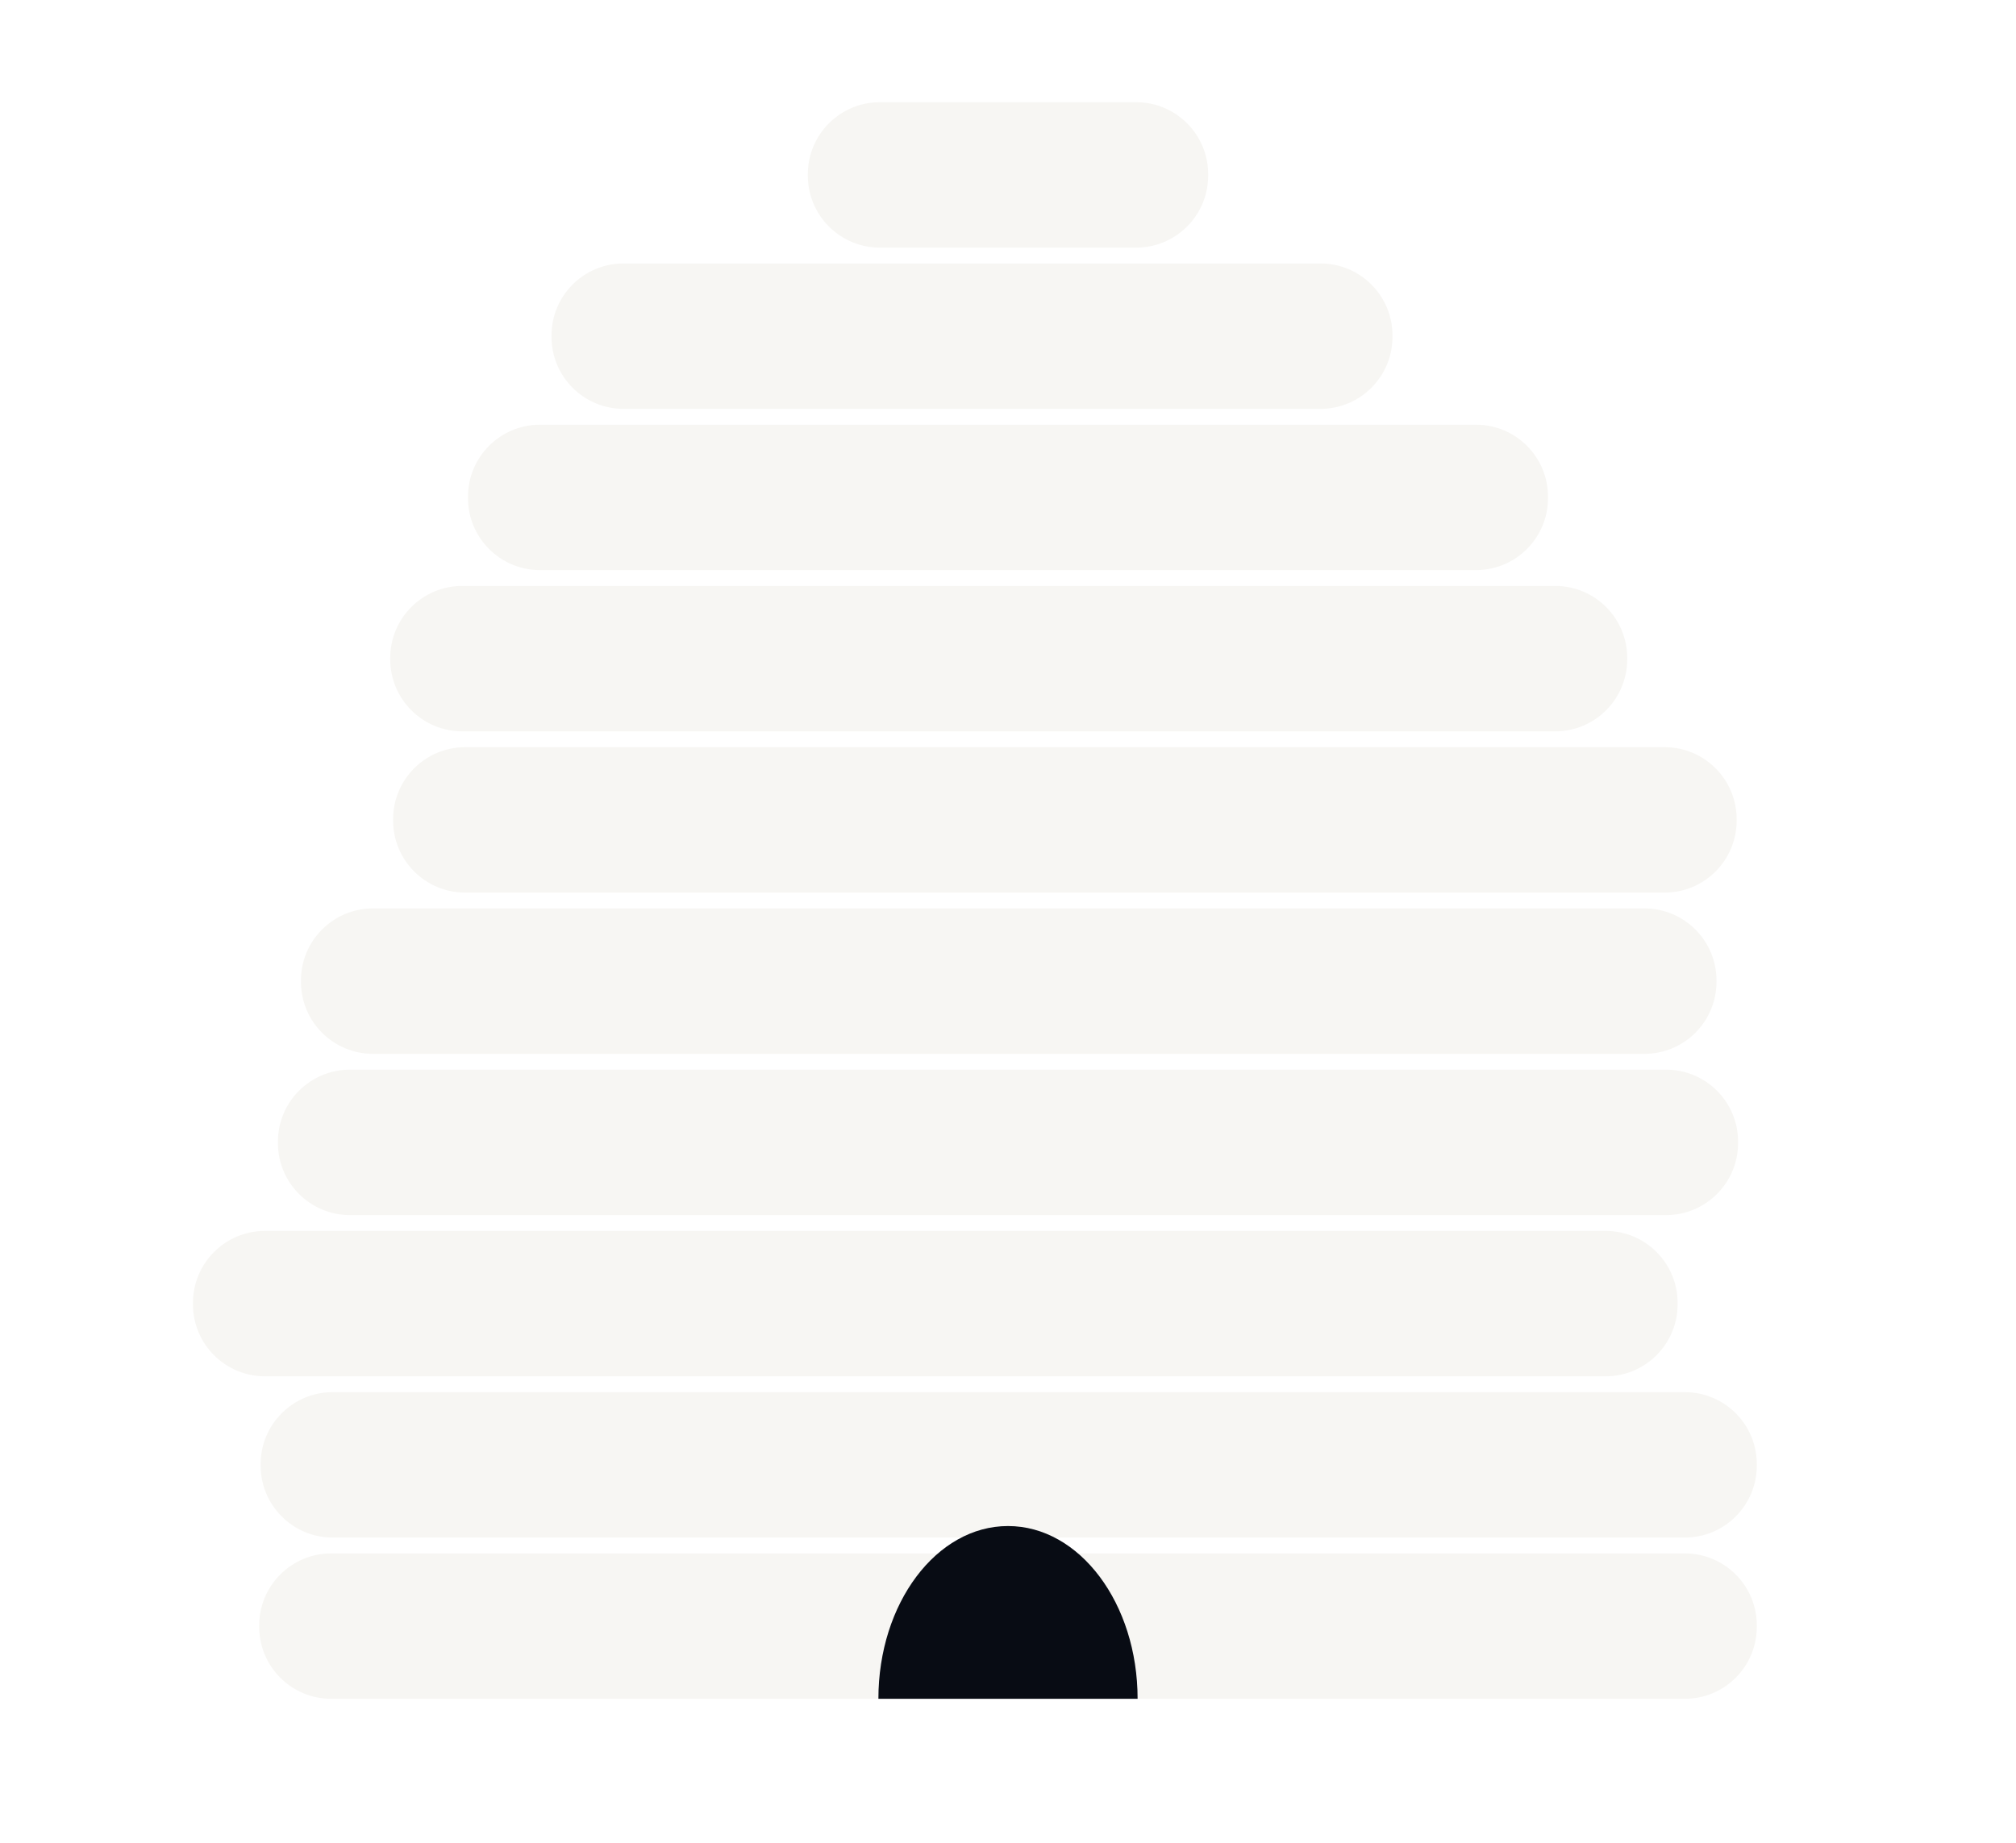
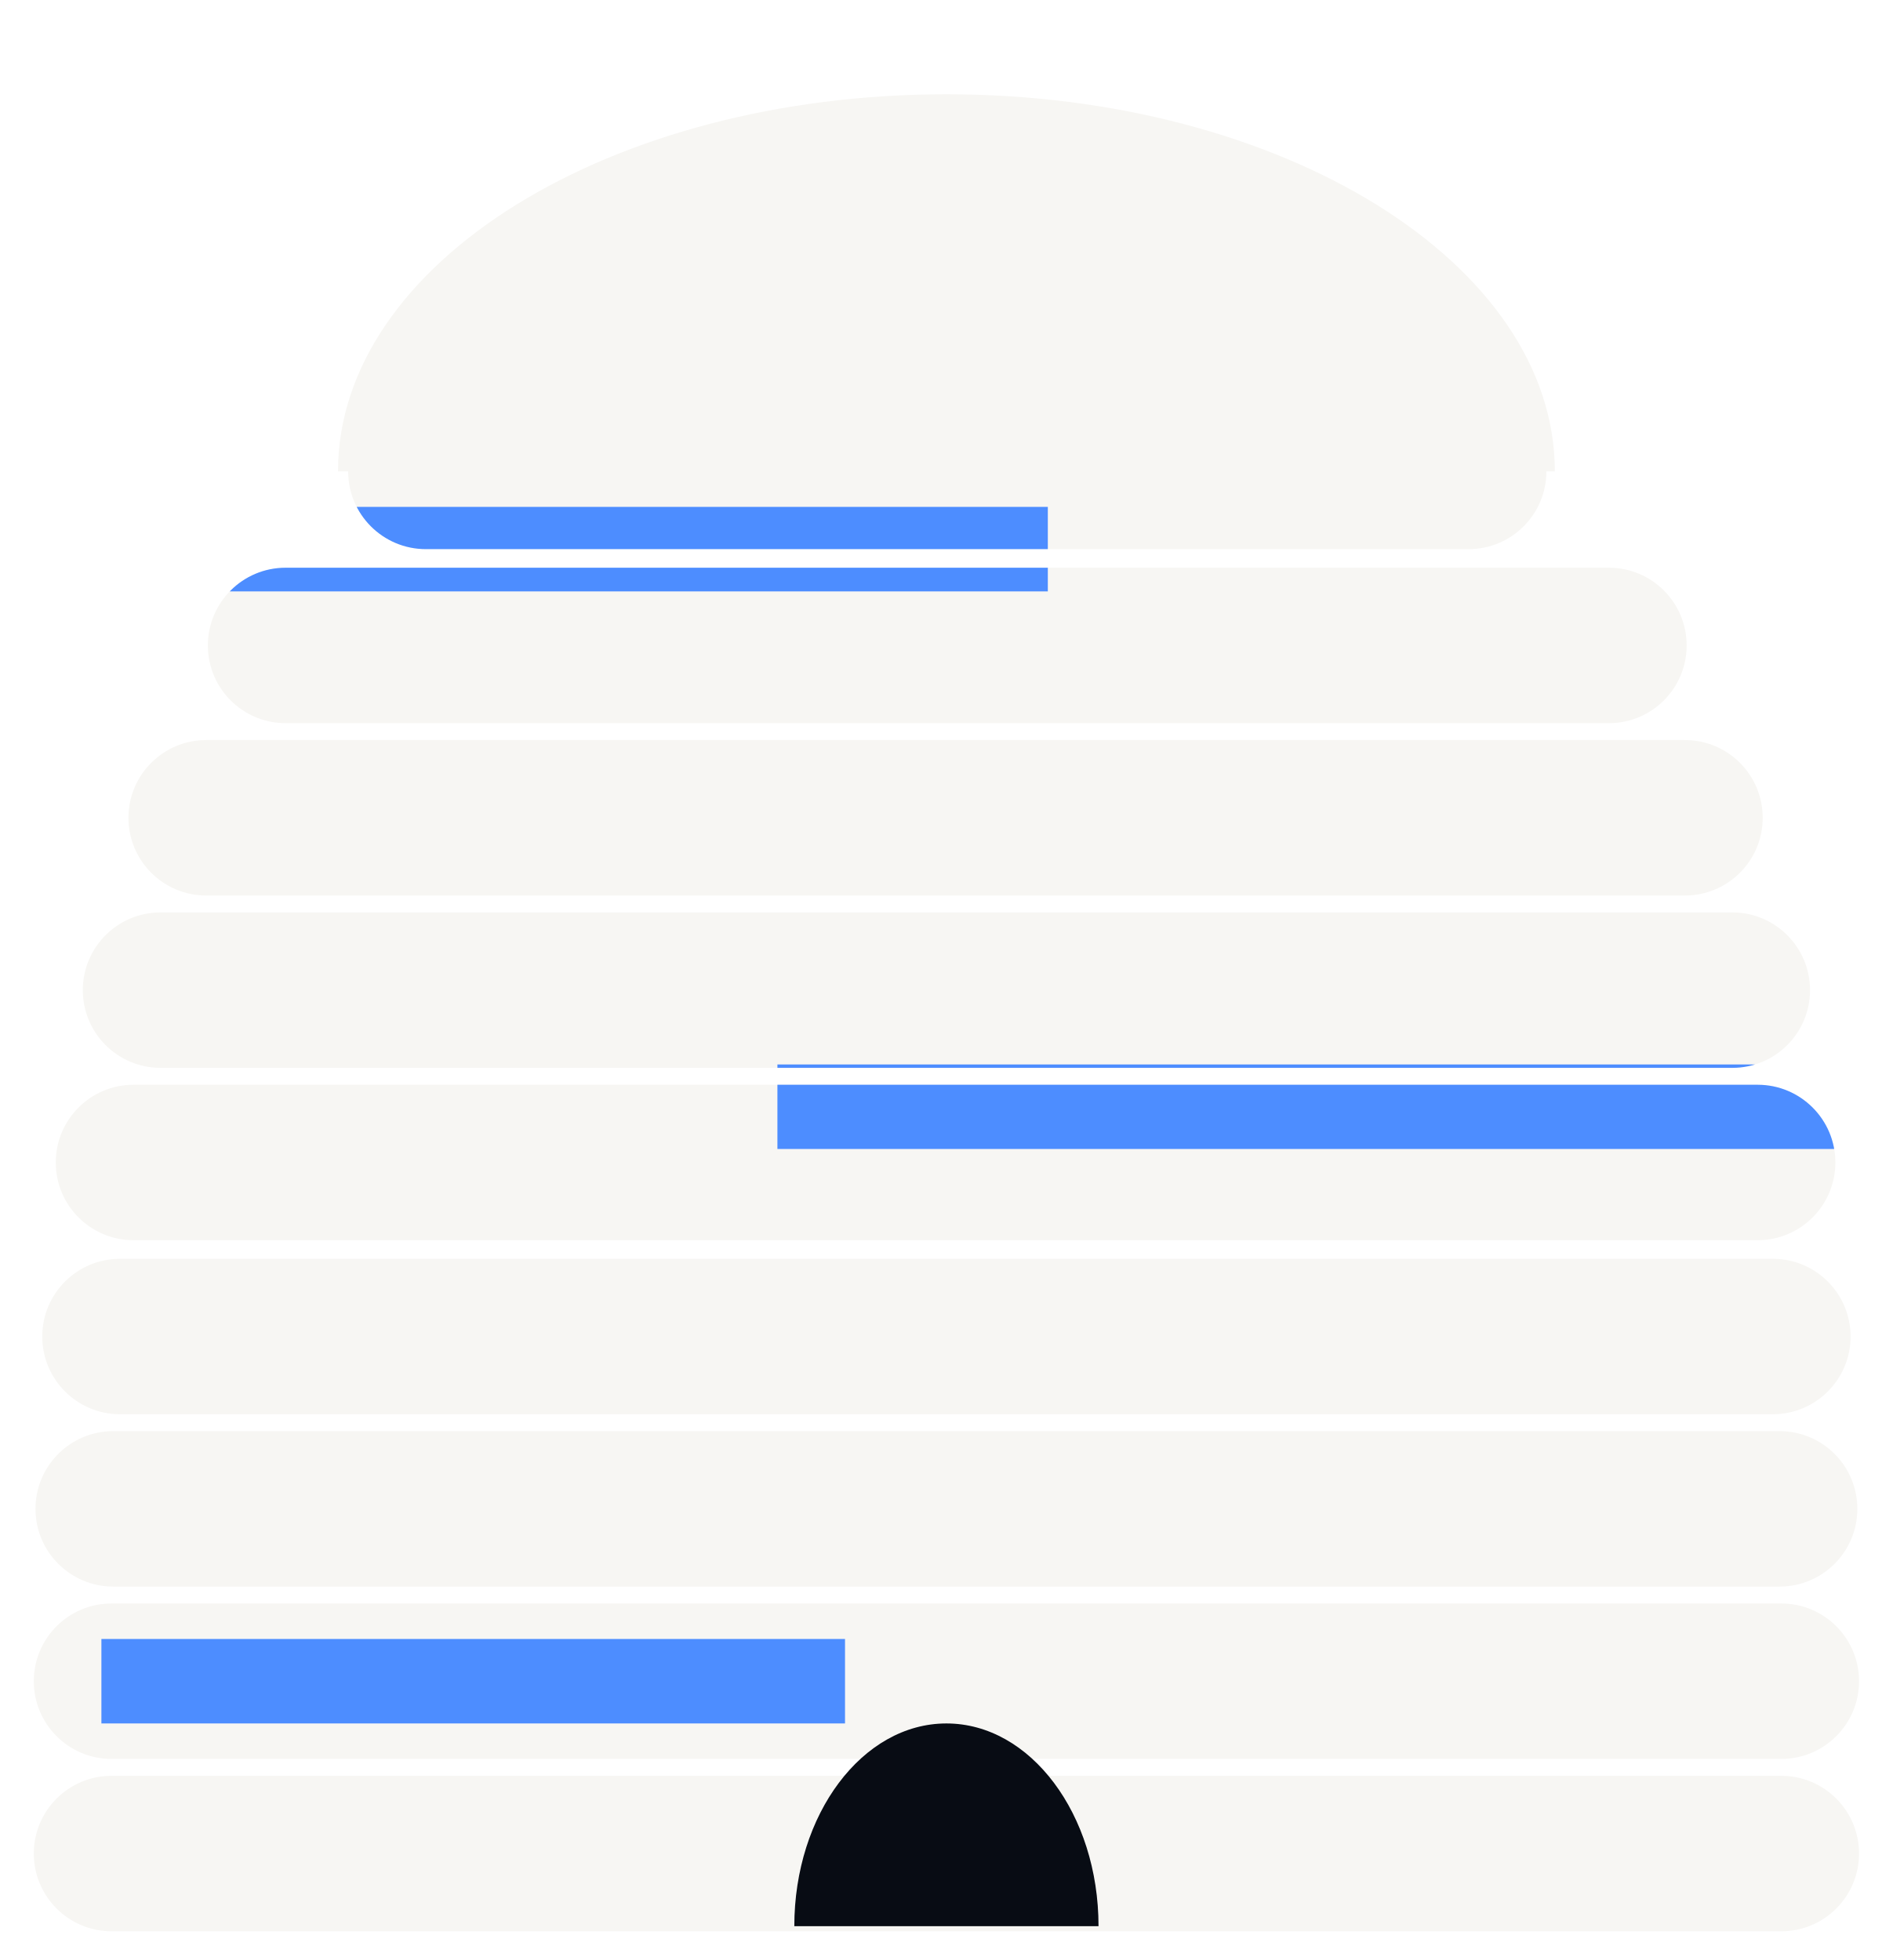
- <svg xmlns="http://www.w3.org/2000/svg" viewBox="0 0 140 128" role="img" aria-label="Elysium">
-   <style>
-     .band { fill: #f7f6f3; }
-     .mouth { fill: #080c14; }
-   </style>
-   <rect class="band" x="18.0" y="107.9" width="104.0" height="10.1" rx="5.0" />
-   <rect class="band" x="18.1" y="96.7" width="103.9" height="10.1" rx="5.0" />
-   <rect class="band" x="13.4" y="85.5" width="103.1" height="10.1" rx="5.0" />
-   <rect class="band" x="19.3" y="74.3" width="101.4" height="10.1" rx="5.0" />
-   <rect class="band" x="20.9" y="63.1" width="98.3" height="10.1" rx="5.0" />
-   <rect class="band" x="27.3" y="51.9" width="93.3" height="10.1" rx="5.0" />
-   <rect class="band" x="27.1" y="40.7" width="85.9" height="10.1" rx="5.0" />
-   <rect class="band" x="32.5" y="29.5" width="75.0" height="10.1" rx="5.0" />
-   <rect class="band" x="38.3" y="18.3" width="58.4" height="10.1" rx="5.0" />
-   <rect class="band" x="56.1" y="7.1" width="27.8" height="10.1" rx="5.0" />
-   <path class="mouth" d="M 61 118 a 9 12 0 0 1 18 0 z" />
+ <svg xmlns="http://www.w3.org/2000/svg" viewBox="0 0 112 116" role="img" aria-label="Elysium">
+   <defs>
+     <clipPath id="skep">
+       <rect x="2.0" y="105.1" width="108.0" height="9.2" rx="4.6" />
+       <rect x="2.0" y="94.9" width="108.0" height="9.2" rx="4.6" />
+       <rect x="2.1" y="84.7" width="107.8" height="9.2" rx="4.6" />
+       <rect x="2.5" y="74.5" width="107.0" height="9.2" rx="4.6" />
+       <rect x="3.3" y="64.2" width="105.3" height="9.2" rx="4.6" />
+       <rect x="4.9" y="54.0" width="102.2" height="9.2" rx="4.6" />
+       <rect x="7.6" y="43.8" width="96.7" height="9.2" rx="4.6" />
+       <rect x="12.3" y="33.6" width="87.5" height="9.2" rx="4.6" />
+       <rect x="20.6" y="23.3" width="70.9" height="9.2" rx="4.6" />
+       <path d="M 20.0 27.9 a 36 22.32 0 0 1 72 0 z" />
+     </clipPath>
+   </defs>
+   <g fill="#f7f6f3">
+     <rect x="2.0" y="105.1" width="108.0" height="9.2" rx="4.6" />
+     <rect x="2.0" y="94.9" width="108.0" height="9.2" rx="4.6" />
+     <rect x="2.1" y="84.7" width="107.8" height="9.2" rx="4.6" />
+     <rect x="2.5" y="74.5" width="107.0" height="9.2" rx="4.6" />
+     <rect x="3.3" y="64.2" width="105.3" height="9.2" rx="4.6" />
+     <rect x="4.9" y="54.0" width="102.2" height="9.2" rx="4.6" />
+     <rect x="7.6" y="43.8" width="96.7" height="9.2" rx="4.6" />
+     <rect x="12.3" y="33.6" width="87.5" height="9.2" rx="4.6" />
+     <rect x="20.6" y="23.3" width="70.9" height="9.2" rx="4.6" />
+     <path d="M 20.0 27.9 a 36 22.32 0 0 1 72 0 z" />
+   </g>
+   <g clip-path="url(#skep)">
+     <rect x="0" y="30" width="62" height="5" fill="#4d8dff" />
+     <rect x="46" y="63" width="66" height="5" fill="#4d8dff" />
+     <rect x="6" y="97" width="44" height="5" fill="#4d8dff" />
+   </g>
+   <path d="M 47 114 a 9 12 0 0 1 18 0 z" fill="#080c14" />
</svg>
